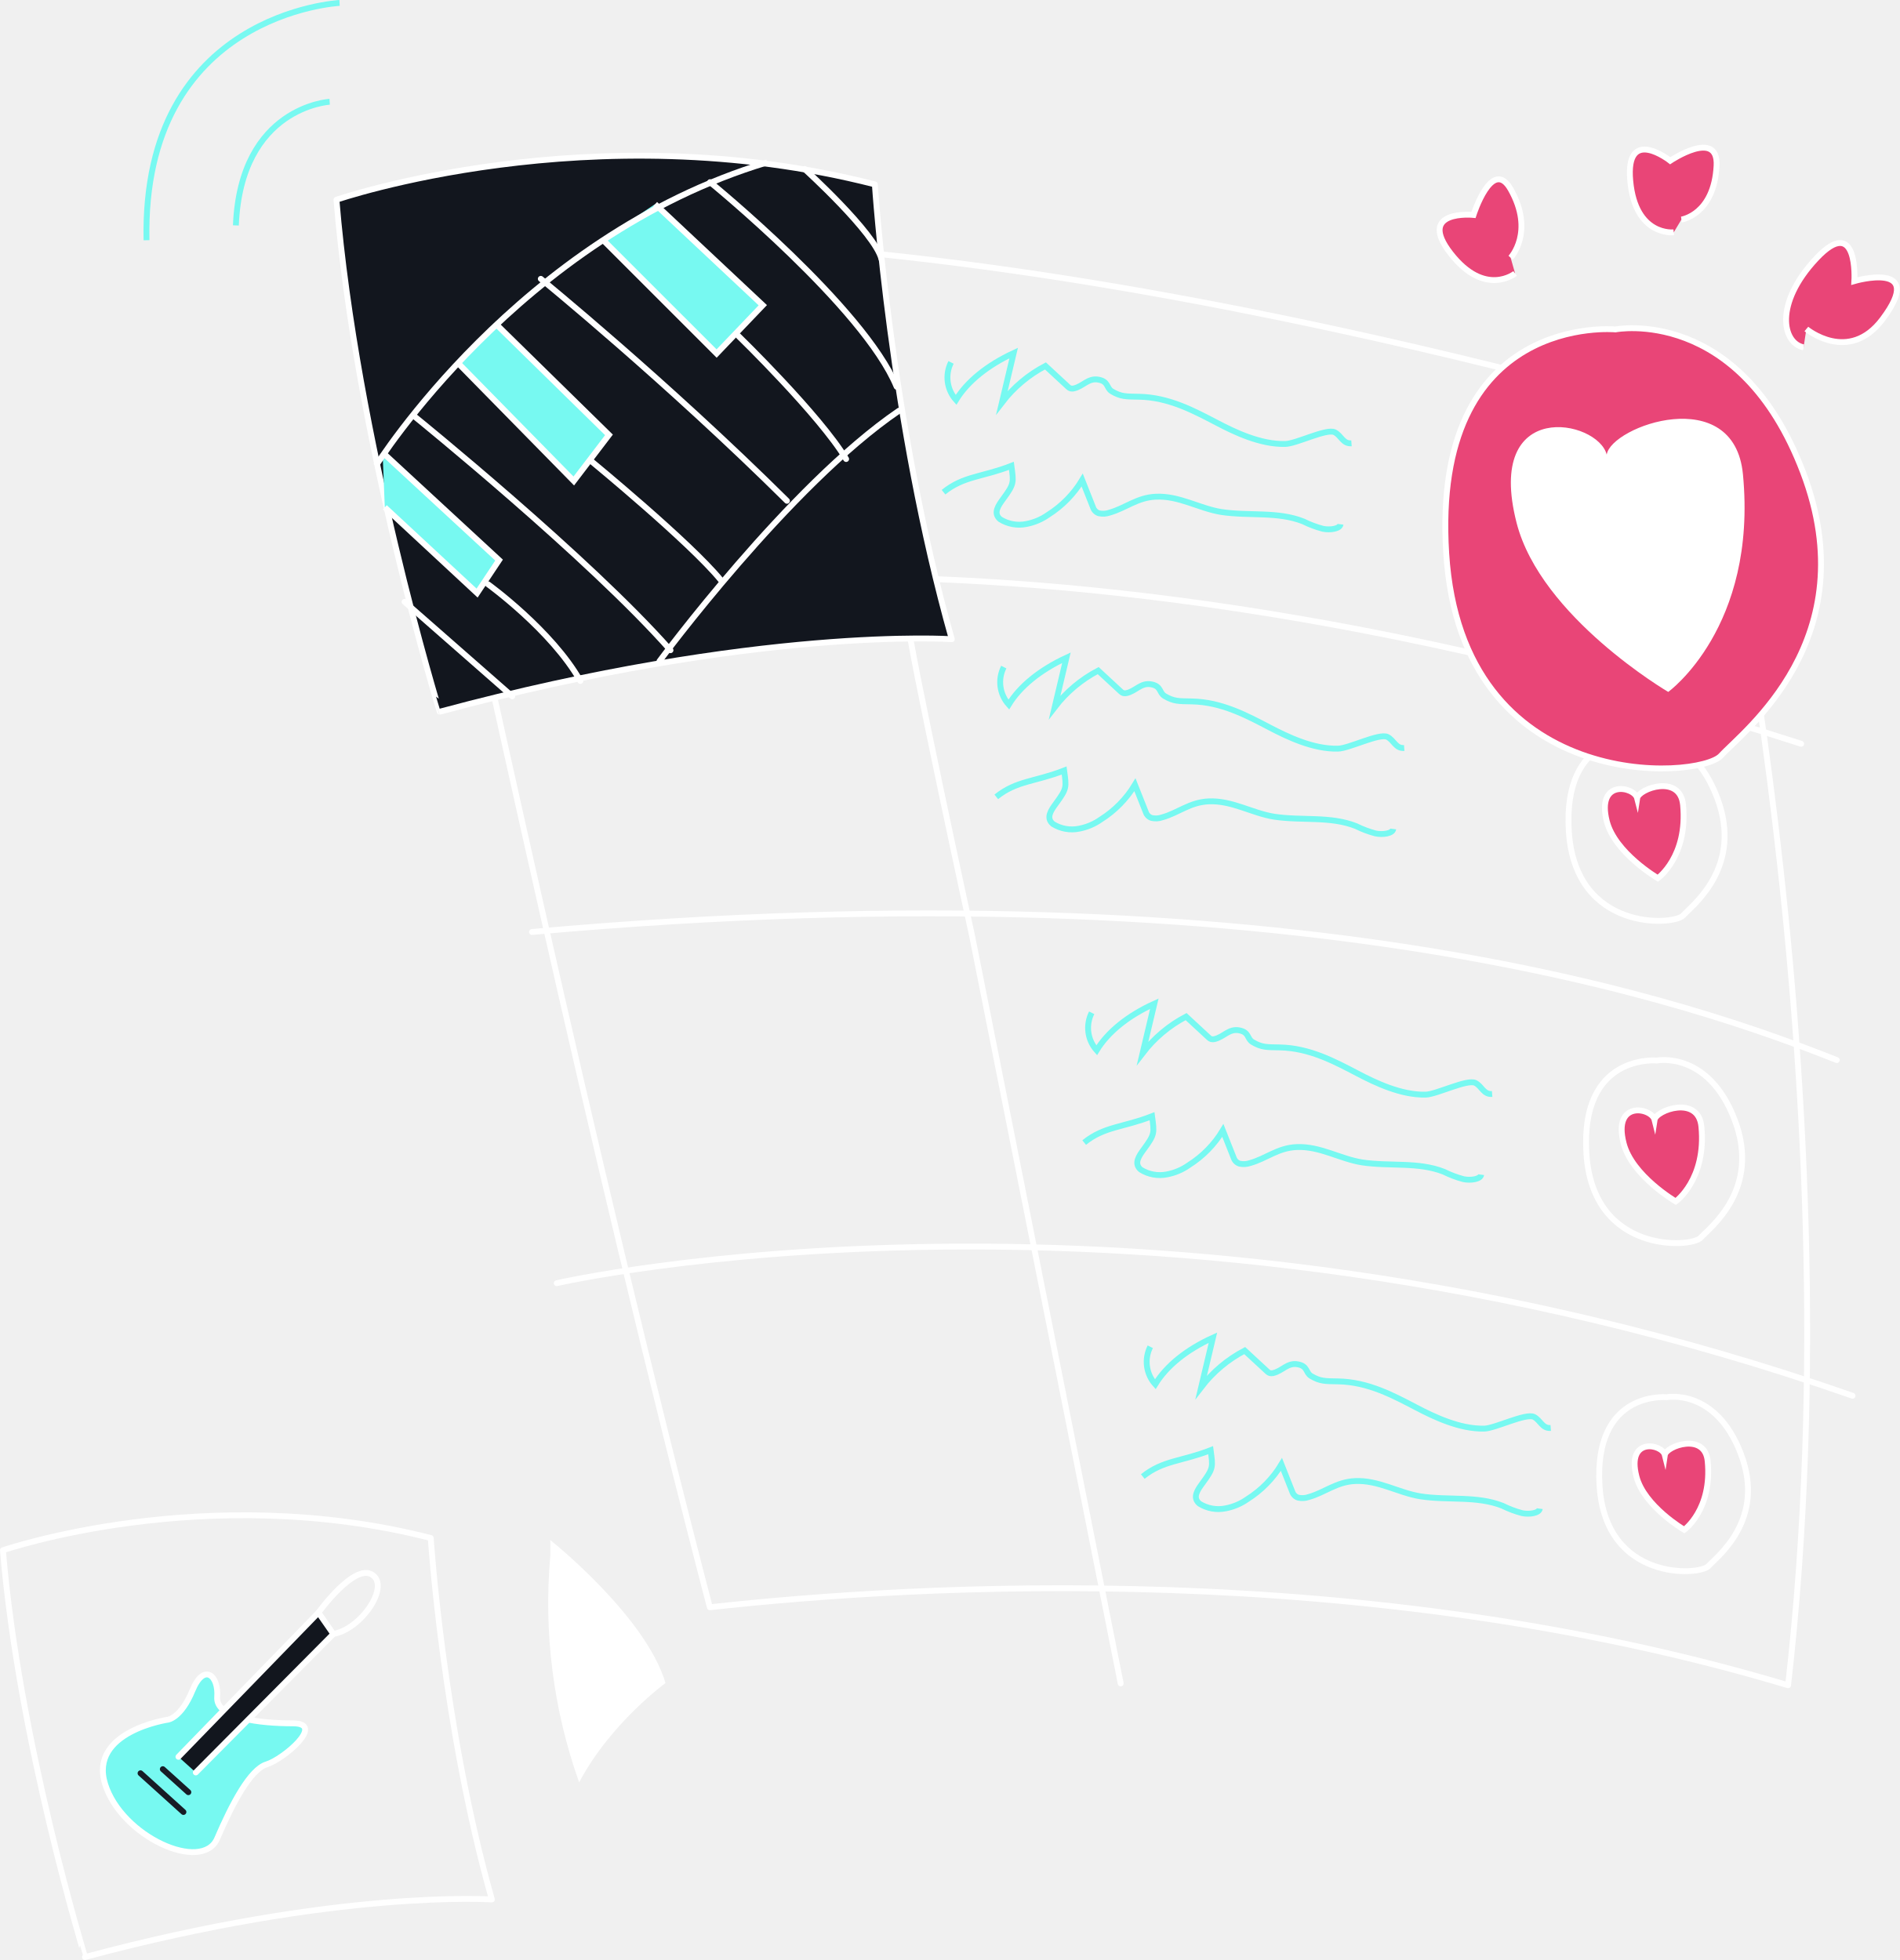
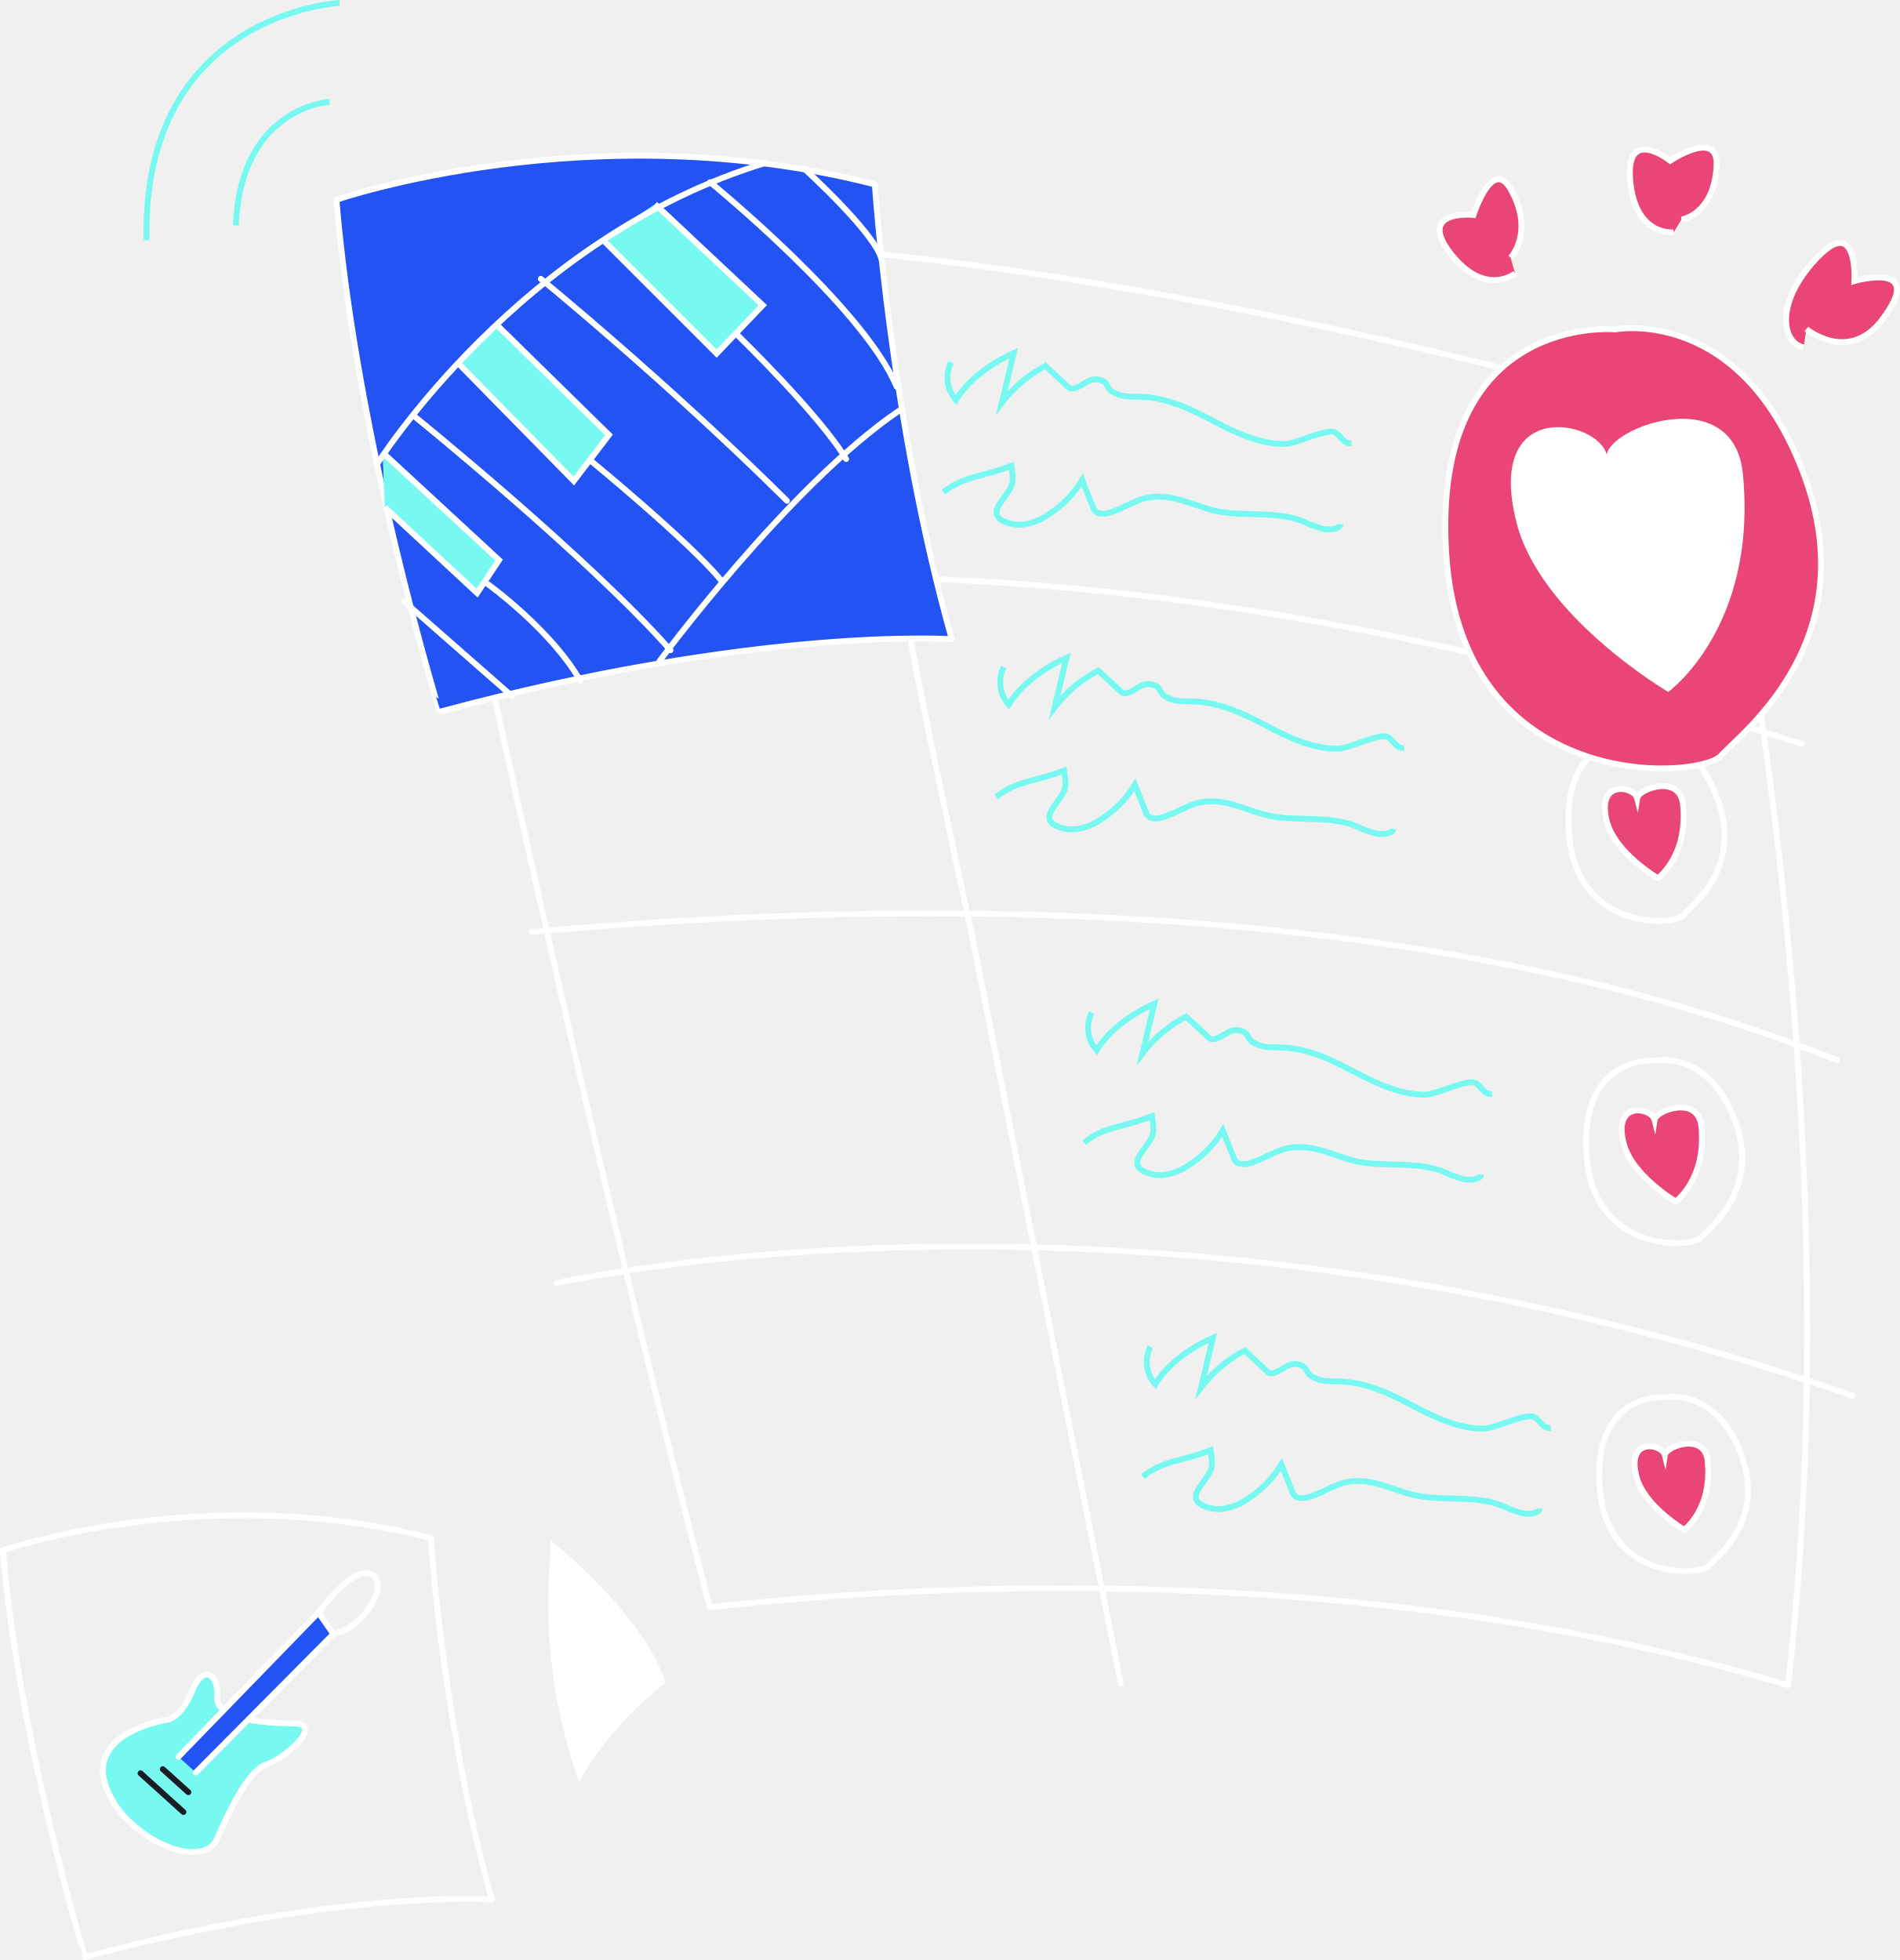
<svg xmlns="http://www.w3.org/2000/svg" viewBox="0 0 324.18 334.51">
  <defs>
-     <style>.cls-1,.cls-4,.cls-7,.cls-8{fill:none;}.cls-1,.cls-2,.cls-5,.cls-6,.cls-8{stroke:#fff;}.cls-1,.cls-5,.cls-7{stroke-linecap:round;stroke-linejoin:round;}.cls-2{fill:#e94577;}.cls-2,.cls-4,.cls-6,.cls-8{stroke-miterlimit:10;}.cls-3{fill:#fff;}.cls-4{stroke:#77f9f1;}.cls-5{fill:#12161e;}.cls-6{fill:#77f9f1;}.cls-7{stroke:#171c26;}</style>
+     <style>.cls-1,.cls-4,.cls-7,.cls-8{fill:none;}.cls-1,.cls-2,.cls-5,.cls-6,.cls-8{stroke:#fff;}.cls-1,.cls-5,.cls-7{stroke-linecap:round;stroke-linejoin:round;}.cls-2{fill:#e94577;}.cls-2,.cls-4,.cls-6,.cls-8{stroke-miterlimit:10;}.cls-3{fill:#fff;}.cls-4{stroke:#77f9f1;}.cls-5{fill:#2353f3;}.cls-6{fill:#77f9f1;}.cls-7{stroke:#171c26;}</style>
  </defs>
  <g id="Layer_2" data-name="Layer 2">
    <g id="Layer_2-2" data-name="Layer 2">
      <path class="cls-1" d="M279.7,126s-13.1-1.25-12,15.91,17.93,16.06,19.49,14.34S297.51,148,293,136.13,279.7,126,279.7,126Z" />
      <path class="cls-2" d="M279.36,136.23c-.51-2-7-3.3-5.19,3.92,1.39,5.44,8.72,9.73,8.72,9.73s5.14-3.69,4.3-12.51C286.69,132.06,279.61,134.59,279.36,136.23Z" />
      <path class="cls-1" d="M305.11,287.62c12.13-105.76-13.52-215.46-13.52-215.46C129.59,26.59,68,44.31,68,44.31c14.6,66.61,32.78,151.88,53.12,230C157,270.35,233,266,305.11,287.62Z" />
      <path class="cls-1" d="M95,219S195.14,196,316.11,238.21" />
      <path class="cls-1" d="M313.42,180.92c-23.08-9.1-90.55-33.75-222.64-21.86" />
      <path class="cls-1" d="M81.5,105.06S163,80.36,307.34,126.94" />
      <path class="cls-2" d="M275.66,56.22s-31.5-3-28.88,38.25,43.13,38.62,46.88,34.5,24.84-19.88,14-48.38S275.66,56.22,275.66,56.22Z" />
      <path class="cls-3" d="M274.16,77.59c-1.5-6-20.86-9.81-15.38,11.63,4.13,16.12,25.88,28.87,25.88,28.87s15.24-11,12.75-37.12C295.91,65.22,274.91,72.72,274.16,77.59Z" />
      <path class="cls-2" d="M307.75,59.28c-3.61-.72-5.05-7.46,2.17-15.16s6.5,3.85,6.5,3.85,12.38-3.6,4.81,6.5c-5.77,7.7-13,1.68-13,1.68" />
      <path class="cls-2" d="M258.53,46.67s-5.12,4.14-11-3.41,3.9-6.58,3.9-6.58,3.18-9.95,6.34-4.39c4.14,7.31,0,11.7,0,11.7" />
      <path class="cls-4" d="M162.28,61.85a5.72,5.72,0,0,0,.85,6.4c1.92-3.14,5.35-5.91,9.84-8l-2,8.44a22.57,22.57,0,0,1,7.42-6.24l3.9,3.61a1,1,0,0,0,.41.24,1.39,1.39,0,0,0,.5,0c1.63-.36,2.46-1.82,4.22-1.51s1.33,1.41,2.3,2c1.56.93,2.41.88,4.64.92,5.08.09,9.38,2.41,13.29,4.45,3,1.57,7.42,3.71,11.63,3.61,1.85,0,7.06-2.68,8.46-2,1.15.59,1.4,2,2.87,1.89" />
      <path class="cls-4" d="M161,84c3.43-2.78,6.67-2.57,11.58-4.5.39,2.9.49,3.06-1.41,5.65-.8,1.1-1.77,2.43-.5,3.48a6.13,6.13,0,0,0,4.46.8,9.54,9.54,0,0,0,3.74-1.59,18,18,0,0,0,5.79-5.91l1.85,4.67a1.56,1.56,0,0,0,1,1,3.29,3.29,0,0,0,1.79-.1c2.8-.79,4.71-2.58,7.91-2.73,4-.19,7.4,2,11.18,2.61,4.73.72,9.61-.13,14,1.61a17.58,17.58,0,0,0,3.35,1.26c1.25.25,2.9,0,3-.77" />
      <path class="cls-1" d="M154.91,105.91c0,3.37,11,54,11,54l25.32,127.4" />
      <path class="cls-5" d="M57.41,34.09s43.5-15,91.87-2.62c0,0,2.63,40.5,13.13,77.62,0,0-33-2.25-87.38,12.38C75,121.47,60.78,75,57.41,34.09Z" />
      <path class="cls-1" d="M.5,264.58s34.57-11.92,73-2.09c0,0,2.08,32.19,10.43,61.69,0,0-26.23-1.79-69.43,9.83C14.51,334,3.18,297.06.5,264.58Z" />
      <path class="cls-4" d="M171.28,113.85a5.72,5.72,0,0,0,.85,6.4c1.92-3.14,5.35-5.91,9.84-8l-2,8.44a22.57,22.57,0,0,1,7.42-6.24l3.9,3.61a1,1,0,0,0,.41.24,1.39,1.39,0,0,0,.5,0c1.63-.36,2.46-1.82,4.22-1.51s1.33,1.41,2.3,2c1.56.93,2.41.88,4.64.92,5.08.09,9.38,2.41,13.29,4.45,3,1.57,7.42,3.71,11.63,3.61,1.85,0,7.06-2.68,8.46-2,1.15.59,1.4,2,2.87,1.89" />
      <path class="cls-4" d="M170,136c3.43-2.78,6.67-2.57,11.58-4.5.39,2.9.49,3.06-1.41,5.65-.8,1.1-1.77,2.43-.5,3.48a6.13,6.13,0,0,0,4.46.8,9.54,9.54,0,0,0,3.74-1.59,18,18,0,0,0,5.79-5.91l1.85,4.67a1.56,1.56,0,0,0,1,1,3.29,3.29,0,0,0,1.79-.1c2.8-.79,4.71-2.58,7.91-2.73,4-.19,7.4,2,11.18,2.61,4.73.72,9.61-.13,14,1.61a17.58,17.58,0,0,0,3.35,1.26c1.25.25,2.9,0,3-.77" />
      <path class="cls-4" d="M186.28,172.85a5.72,5.72,0,0,0,.85,6.4c1.92-3.14,5.35-5.91,9.84-7.95l-2,8.44a22.57,22.57,0,0,1,7.42-6.24l3.9,3.61a1,1,0,0,0,.41.24,1.39,1.39,0,0,0,.5,0c1.63-.36,2.46-1.82,4.22-1.51s1.33,1.41,2.3,2c1.56.93,2.41.88,4.64.92,5.08.09,9.38,2.41,13.29,4.45,3,1.57,7.42,3.71,11.63,3.61,1.85-.05,7.06-2.68,8.46-2,1.15.59,1.4,2,2.87,1.89" />
      <path class="cls-4" d="M185,195c3.43-2.78,6.67-2.57,11.58-4.5.39,2.9.49,3.06-1.41,5.65-.8,1.1-1.77,2.43-.5,3.48a6.13,6.13,0,0,0,4.46.8,9.54,9.54,0,0,0,3.74-1.59,18,18,0,0,0,5.79-5.91l1.85,4.67a1.56,1.56,0,0,0,1,1,3.29,3.29,0,0,0,1.79-.1c2.8-.79,4.71-2.58,7.91-2.73,4-.19,7.4,2,11.18,2.61,4.73.72,9.61-.13,14,1.61a17.58,17.58,0,0,0,3.35,1.26c1.25.25,2.9,0,3-.77" />
      <path class="cls-4" d="M196.28,229.85a5.72,5.72,0,0,0,.85,6.4c1.92-3.14,5.35-5.91,9.84-7.95l-2,8.44a22.57,22.57,0,0,1,7.42-6.24l3.9,3.61a1,1,0,0,0,.41.24,1.39,1.39,0,0,0,.5,0c1.63-.36,2.46-1.82,4.22-1.51s1.33,1.41,2.3,2c1.56.93,2.41.88,4.64.92,5.08.09,9.38,2.41,13.29,4.45,3,1.57,7.42,3.71,11.63,3.61,1.85-.05,7.06-2.68,8.46-2,1.15.59,1.4,2,2.87,1.89" />
      <path class="cls-4" d="M195,252c3.43-2.78,6.67-2.57,11.58-4.5.39,2.9.49,3.06-1.41,5.65-.8,1.1-1.77,2.43-.5,3.48a6.13,6.13,0,0,0,4.46.8,9.54,9.54,0,0,0,3.74-1.59,18,18,0,0,0,5.79-5.91l1.85,4.67a1.56,1.56,0,0,0,1,1,3.29,3.29,0,0,0,1.79-.1c2.8-.79,4.71-2.58,7.91-2.73,4-.19,7.4,2,11.18,2.61,4.73.72,9.61-.13,14,1.61a17.58,17.58,0,0,0,3.35,1.26c1.25.25,2.9,0,3-.77" />
      <path class="cls-1" d="M282.7,181s-13.1-1.25-12,15.91,17.93,16.06,19.49,14.34S300.51,203,296,191.13,282.7,181,282.7,181Z" />
      <path class="cls-2" d="M282.33,191.12c-.51-2.06-7.17-3.37-5.28,4,1.41,5.55,8.89,9.93,8.89,9.93s5.24-3.76,4.38-12.76C289.81,186.86,282.59,189.44,282.33,191.12Z" />
      <path class="cls-1" d="M284.38,238.46s-12.48-1.19-11.44,15.15,17.09,15.31,18.57,13.68,9.85-7.88,5.54-19.17S284.38,238.46,284.38,238.46Z" />
      <path class="cls-2" d="M284.08,248.32c-.47-1.89-6.58-3.09-4.85,3.66,1.3,5.09,8.16,9.11,8.16,9.11s4.8-3.46,4-11.71C290.93,244.42,284.31,246.78,284.08,248.32Z" />
      <path class="cls-2" d="M285.6,39.65s-6.54.75-7.42-8.77S285,27.43,285,27.43s8.23-5.54,7.91.85c-.43,8.39-6,9.19-6,9.19" />
      <path class="cls-4" d="M56.25,17.37s-15.19.85-16,21.1" />
      <path class="cls-4" d="M57.94.5S24.19,2.19,25,41" />
      <path class="cls-3" d="M93.9,262.84s16.22,12.88,19.66,24.4c0,0-9.34,6.78-14.74,16.95a91.1,91.1,0,0,1-4.92-38.64" />
      <path class="cls-1" d="M112.53,112.84s22.13-30,40.88-42.75" />
      <polyline class="cls-6" points="65.66 86.59 81.41 101.22 85.16 95.59 65.28 77.22" />
      <polyline class="cls-6" points="78.03 61.84 97.91 82.09 103.91 74.22 84.41 55.09" />
      <polyline class="cls-6" points="102.78 40.84 122.28 60.34 130.16 52.09 111.78 34.84" />
      <path class="cls-1" d="M92.28,47.59s21.38,17.44,42,37.88" />
      <path class="cls-1" d="M100.91,78.72S117.78,92.59,123,99" />
      <path class="cls-1" d="M70.91,71.22s29.62,24,43.5,39.75" />
      <path class="cls-1" d="M126,57.34s13.88,13.5,18.38,21" />
      <path class="cls-1" d="M121.16,31.09S147.41,52.47,153,66" />
      <path class="cls-1" d="M137.28,28.84s12,10.88,13.13,15.38" />
      <path class="cls-1" d="M83.28,99.72s10.88,7.87,15.75,16.5" />
      <line class="cls-5" x1="69.03" y1="102.72" x2="87.41" y2="118.84" />
      <path class="cls-6" d="M28.62,293.5s-13.5,2-10.68,11,16.59,15.18,19.12,9.28,5.63-11.81,8.44-12.66,10.12-7,4.5-7-13.22-.84-12.94-4.5-2.25-5.9-4.22-1.12S28.62,293.5,28.62,293.5Z" />
      <polyline class="cls-5" points="30.45 299.83 54.34 275.22 56.88 278.87 33.41 302.5" />
      <path class="cls-1" d="M54.34,275.22s6.07-8.44,9.16-6.47-1.84,9.28-6.63,10.12" />
      <line class="cls-7" x1="23.98" y1="302.64" x2="31.3" y2="309.25" />
      <line class="cls-7" x1="27.78" y1="301.94" x2="32.14" y2="305.87" />
      <path class="cls-8" d="M64.16,79.47s24.37-39,66.75-51.75" />
    </g>
  </g>
</svg>
